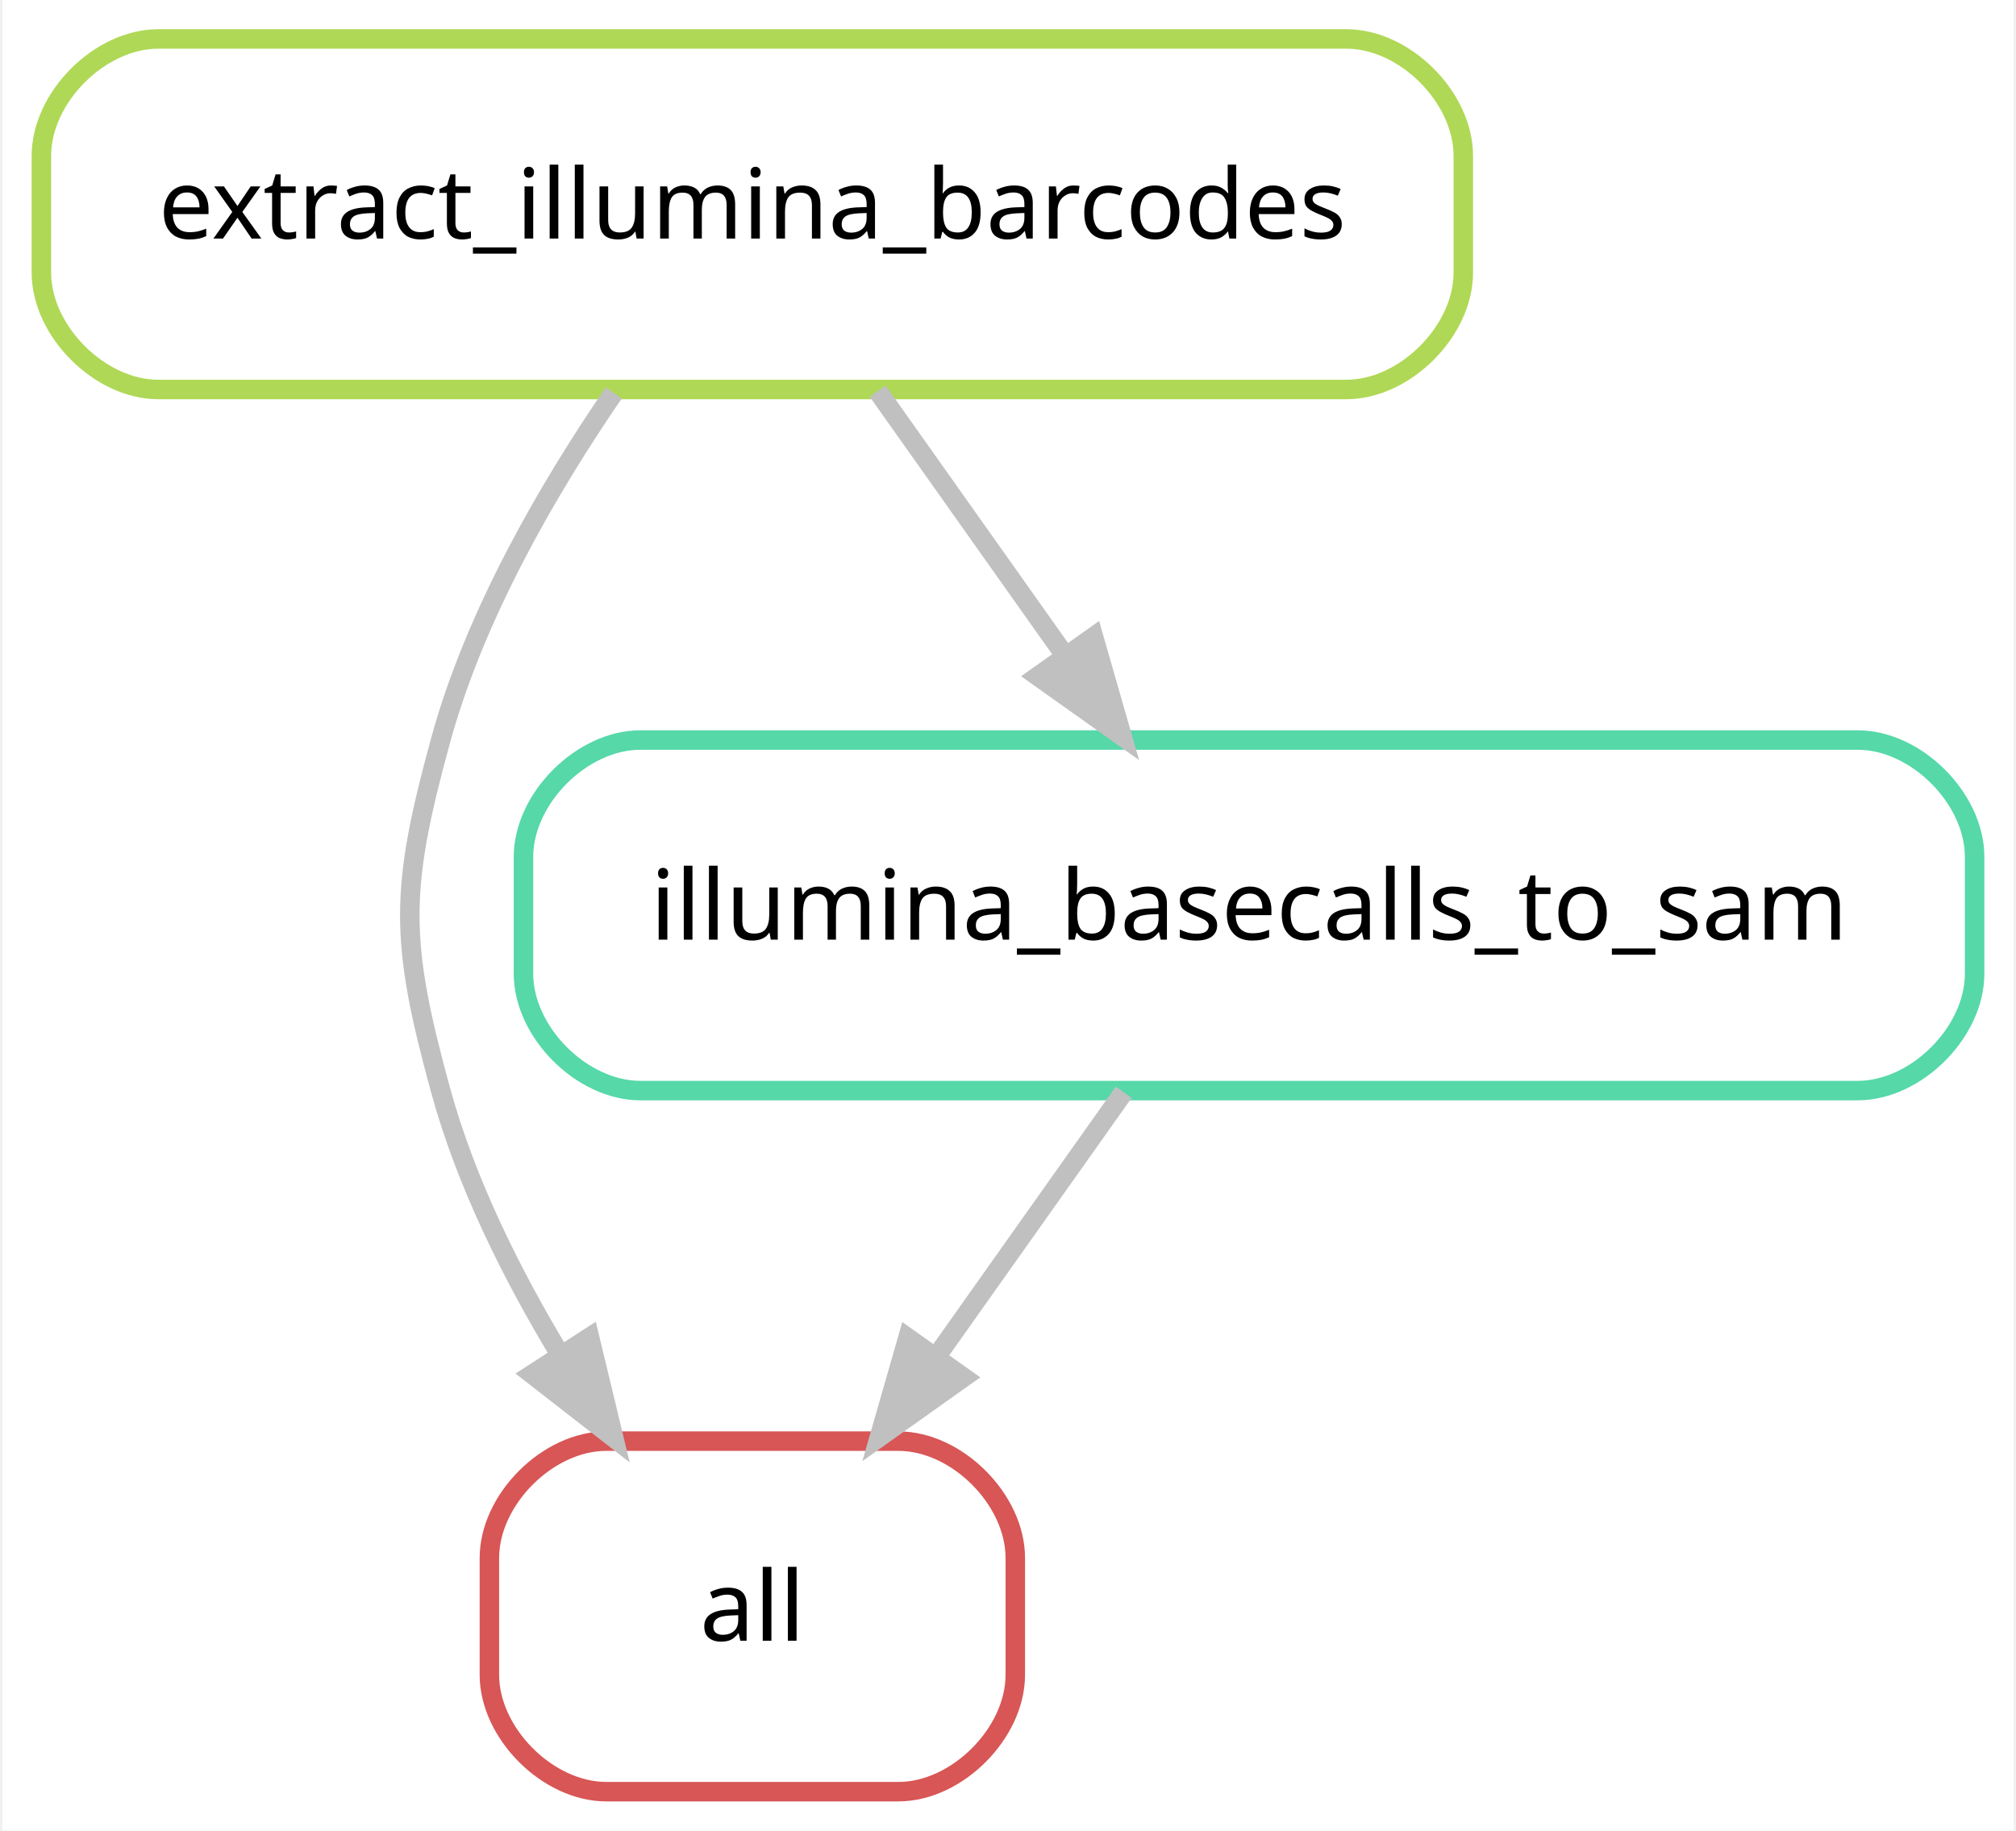
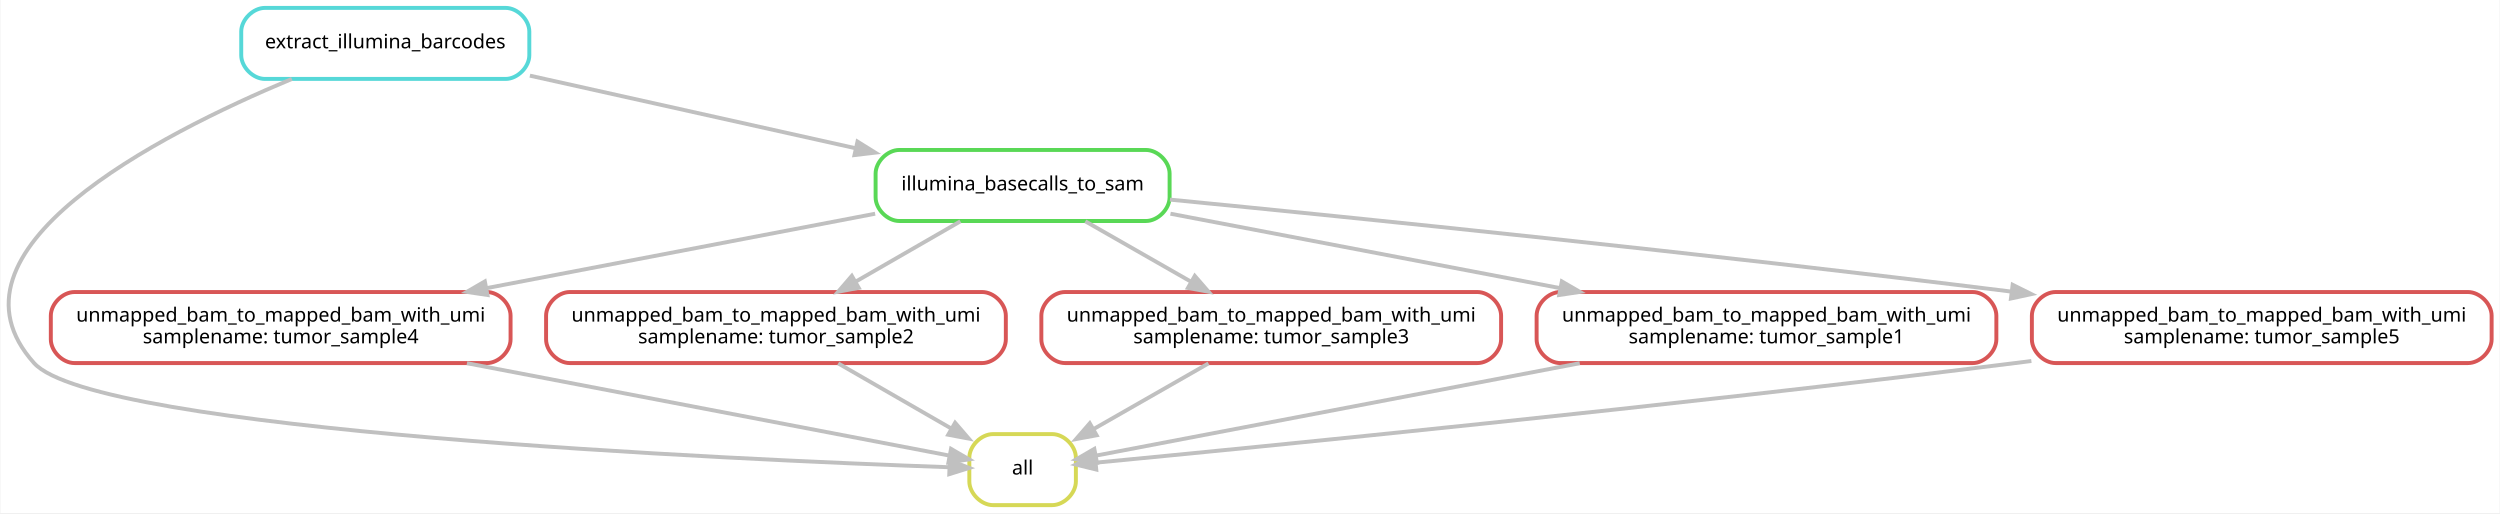
- <svg xmlns="http://www.w3.org/2000/svg" width="207pt" height="188pt" viewBox="0.00 0.00 206.50 188.00">
-   <g id="graph0" class="graph" transform="scale(1 1) rotate(0) translate(4 184)">
-     <polygon fill="#ffffff" stroke="transparent" points="-4,4 -4,-184 202.5,-184 202.5,4 -4,4" />
+ <svg xmlns="http://www.w3.org/2000/svg" width="1267pt" height="260pt" viewBox="0.00 0.00 1266.51 260.00">
+   <g id="graph0" class="graph" transform="scale(1 1) rotate(0) translate(4 256)">
+     <polygon fill="#ffffff" stroke="transparent" points="-4,4 -4,-256 1262.51,-256 1262.51,4 -4,4" />
    <g id="node1" class="node">
-       <path fill="none" stroke="#d85656" stroke-width="2" d="M88,-36C88,-36 58,-36 58,-36 52,-36 46,-30 46,-24 46,-24 46,-12 46,-12 46,-6 52,0 58,0 58,0 88,0 88,0 94,0 100,-6 100,-12 100,-12 100,-24 100,-24 100,-30 94,-36 88,-36" />
-       <text text-anchor="middle" x="73" y="-15.5" font-family="sans" font-size="10.00" fill="#000000">all</text>
+       <path fill="none" stroke="#d6d856" stroke-width="2" d="M529.01,-36C529.01,-36 499.01,-36 499.01,-36 493.01,-36 487.01,-30 487.01,-24 487.01,-24 487.01,-12 487.01,-12 487.01,-6 493.01,0 499.01,0 499.01,0 529.01,0 529.01,0 535.01,0 541.01,-6 541.01,-12 541.01,-12 541.01,-24 541.01,-24 541.01,-30 535.01,-36 529.01,-36" />
+       <text text-anchor="middle" x="514.01" y="-15.5" font-family="sans" font-size="10.00" fill="#000000">all</text>
    </g>
    <g id="node2" class="node">
-       <path fill="none" stroke="#56d8a9" stroke-width="2" d="M186.5,-108C186.5,-108 61.5,-108 61.5,-108 55.5,-108 49.5,-102 49.5,-96 49.5,-96 49.5,-84 49.5,-84 49.5,-78 55.5,-72 61.5,-72 61.5,-72 186.5,-72 186.5,-72 192.5,-72 198.5,-78 198.5,-84 198.5,-84 198.5,-96 198.5,-96 198.5,-102 192.5,-108 186.5,-108" />
-       <text text-anchor="middle" x="124" y="-87.5" font-family="sans" font-size="10.00" fill="#000000">illumina_basecalls_to_sam</text>
+       <path fill="none" stroke="#d85656" stroke-width="2" d="M242.51,-108C242.51,-108 33.51,-108 33.51,-108 27.51,-108 21.51,-102 21.51,-96 21.51,-96 21.51,-84 21.51,-84 21.51,-78 27.51,-72 33.51,-72 33.51,-72 242.51,-72 242.51,-72 248.51,-72 254.51,-78 254.51,-84 254.51,-84 254.51,-96 254.51,-96 254.51,-102 248.51,-108 242.51,-108" />
+       <text text-anchor="middle" x="138.01" y="-93" font-family="sans" font-size="10.00" fill="#000000">unmapped_bam_to_mapped_bam_with_umi</text>
+       <text text-anchor="middle" x="138.01" y="-82" font-family="sans" font-size="10.00" fill="#000000">samplename: tumor_sample4</text>
    </g>
    <g id="edge1" class="edge">
-       <path fill="none" stroke="#c0c0c0" stroke-width="2" d="M111.13,-71.831C105.317,-63.623 98.33,-53.761 91.935,-44.732" />
-       <polygon fill="#c0c0c0" stroke="#c0c0c0" stroke-width="2" points="94.679,-42.55 86.043,-36.413 88.967,-46.597 94.679,-42.55" />
+       <path fill="none" stroke="#c0c0c0" stroke-width="2" d="M232.405,-71.924C311.659,-56.748 420.709,-35.866 477.022,-25.083" />
+       <polygon fill="#c0c0c0" stroke="#c0c0c0" stroke-width="2" points="477.741,-28.509 486.904,-23.19 476.425,-21.634 477.741,-28.509" />
    </g>
    <g id="node3" class="node">
-       <path fill="none" stroke="#afd856" stroke-width="2" d="M134,-180C134,-180 12,-180 12,-180 6,-180 0,-174 0,-168 0,-168 0,-156 0,-156 0,-150 6,-144 12,-144 12,-144 134,-144 134,-144 140,-144 146,-150 146,-156 146,-156 146,-168 146,-168 146,-174 140,-180 134,-180" />
-       <text text-anchor="middle" x="73" y="-159.5" font-family="sans" font-size="10.00" fill="#000000">extract_illumina_barcodes</text>
+       <path fill="none" stroke="#d85656" stroke-width="2" d="M493.51,-108C493.51,-108 284.51,-108 284.51,-108 278.51,-108 272.51,-102 272.51,-96 272.51,-96 272.51,-84 272.51,-84 272.51,-78 278.51,-72 284.51,-72 284.51,-72 493.51,-72 493.51,-72 499.51,-72 505.51,-78 505.51,-84 505.51,-84 505.51,-96 505.51,-96 505.51,-102 499.51,-108 493.51,-108" />
+       <text text-anchor="middle" x="389.01" y="-93" font-family="sans" font-size="10.00" fill="#000000">unmapped_bam_to_mapped_bam_with_umi</text>
+       <text text-anchor="middle" x="389.01" y="-82" font-family="sans" font-size="10.00" fill="#000000">samplename: tumor_sample2</text>
    </g>
    <g id="edge2" class="edge">
-       <path fill="none" stroke="#c0c0c0" stroke-width="2" d="M58.764,-143.642C51.946,-133.687 44.514,-120.822 41,-108 36.771,-92.569 36.771,-87.431 41,-72 43.581,-62.584 48.274,-53.144 53.286,-44.851" />
-       <polygon fill="#c0c0c0" stroke="#c0c0c0" stroke-width="2" points="56.285,-46.658 58.764,-36.358 50.403,-42.864 56.285,-46.658" />
+       <path fill="none" stroke="#c0c0c0" stroke-width="2" d="M420.553,-71.831C437.921,-61.827 459.556,-49.365 477.634,-38.952" />
+       <polygon fill="#c0c0c0" stroke="#c0c0c0" stroke-width="2" points="479.804,-41.741 486.723,-33.717 476.31,-35.676 479.804,-41.741" />
+     </g>
+     <g id="node4" class="node">
+       <path fill="none" stroke="#d85656" stroke-width="2" d="M744.51,-108C744.51,-108 535.51,-108 535.51,-108 529.51,-108 523.51,-102 523.51,-96 523.51,-96 523.51,-84 523.51,-84 523.51,-78 529.51,-72 535.51,-72 535.51,-72 744.51,-72 744.51,-72 750.51,-72 756.51,-78 756.51,-84 756.51,-84 756.51,-96 756.51,-96 756.51,-102 750.51,-108 744.51,-108" />
+       <text text-anchor="middle" x="640.01" y="-93" font-family="sans" font-size="10.00" fill="#000000">unmapped_bam_to_mapped_bam_with_umi</text>
+       <text text-anchor="middle" x="640.01" y="-82" font-family="sans" font-size="10.00" fill="#000000">samplename: tumor_sample3</text>
    </g>
    <g id="edge3" class="edge">
-       <path fill="none" stroke="#c0c0c0" stroke-width="2" d="M85.87,-143.831C91.683,-135.623 98.67,-125.761 105.065,-116.732" />
-       <polygon fill="#c0c0c0" stroke="#c0c0c0" stroke-width="2" points="108.033,-118.597 110.957,-108.413 102.321,-114.55 108.033,-118.597" />
+       <path fill="none" stroke="#c0c0c0" stroke-width="2" d="M608.215,-71.831C590.422,-61.664 568.186,-48.958 549.786,-38.444" />
+       <polygon fill="#c0c0c0" stroke="#c0c0c0" stroke-width="2" points="551.517,-35.402 541.098,-33.479 548.044,-41.479 551.517,-35.402" />
+     </g>
+     <g id="node5" class="node">
+       <path fill="none" stroke="#56d8d8" stroke-width="2" d="M252.01,-252C252.01,-252 130.01,-252 130.01,-252 124.01,-252 118.01,-246 118.01,-240 118.01,-240 118.01,-228 118.01,-228 118.01,-222 124.01,-216 130.01,-216 130.01,-216 252.01,-216 252.01,-216 258.01,-216 264.01,-222 264.01,-228 264.01,-228 264.01,-240 264.01,-240 264.01,-246 258.01,-252 252.01,-252" />
+       <text text-anchor="middle" x="191.01" y="-231.5" font-family="sans" font-size="10.00" fill="#000000">extract_illumina_barcodes</text>
+     </g>
+     <g id="edge4" class="edge">
+       <path fill="none" stroke="#c0c0c0" stroke-width="2" d="M143.66,-215.99C75.139,-187.389 -38.151,-128.971 13.01,-72 43.941,-37.556 366.24,-23.153 476.929,-19.198" />
+       <polygon fill="#c0c0c0" stroke="#c0c0c0" stroke-width="2" points="477.092,-22.695 486.964,-18.848 476.848,-15.699 477.092,-22.695" />
+     </g>
+     <g id="node8" class="node">
+       <path fill="none" stroke="#59d856" stroke-width="2" d="M576.51,-180C576.51,-180 451.51,-180 451.51,-180 445.51,-180 439.51,-174 439.51,-168 439.51,-168 439.51,-156 439.51,-156 439.51,-150 445.51,-144 451.51,-144 451.51,-144 576.51,-144 576.51,-144 582.51,-144 588.51,-150 588.51,-156 588.51,-156 588.51,-168 588.51,-168 588.51,-174 582.51,-180 576.51,-180" />
+       <text text-anchor="middle" x="514.01" y="-159.5" font-family="sans" font-size="10.00" fill="#000000">illumina_basecalls_to_sam</text>
+     </g>
+     <g id="edge12" class="edge">
+       <path fill="none" stroke="#c0c0c0" stroke-width="2" d="M264.303,-217.662C313.337,-206.732 378.019,-192.314 429.265,-180.89" />
+       <polygon fill="#c0c0c0" stroke="#c0c0c0" stroke-width="2" points="430.328,-184.239 439.327,-178.648 428.805,-177.407 430.328,-184.239" />
+     </g>
+     <g id="node6" class="node">
+       <path fill="none" stroke="#d85656" stroke-width="2" d="M995.51,-108C995.51,-108 786.51,-108 786.51,-108 780.51,-108 774.51,-102 774.51,-96 774.51,-96 774.51,-84 774.51,-84 774.51,-78 780.51,-72 786.51,-72 786.51,-72 995.51,-72 995.51,-72 1001.51,-72 1007.51,-78 1007.51,-84 1007.51,-84 1007.51,-96 1007.51,-96 1007.51,-102 1001.51,-108 995.51,-108" />
+       <text text-anchor="middle" x="891.01" y="-93" font-family="sans" font-size="10.00" fill="#000000">unmapped_bam_to_mapped_bam_with_umi</text>
+       <text text-anchor="middle" x="891.01" y="-82" font-family="sans" font-size="10.00" fill="#000000">samplename: tumor_sample1</text>
+     </g>
+     <g id="edge5" class="edge">
+       <path fill="none" stroke="#c0c0c0" stroke-width="2" d="M796.363,-71.924C716.899,-56.748 607.559,-35.866 551.096,-25.083" />
+       <polygon fill="#c0c0c0" stroke="#c0c0c0" stroke-width="2" points="551.666,-21.628 541.187,-23.19 550.353,-28.504 551.666,-21.628" />
+     </g>
+     <g id="node7" class="node">
+       <path fill="none" stroke="#d85656" stroke-width="2" d="M1246.51,-108C1246.51,-108 1037.51,-108 1037.51,-108 1031.51,-108 1025.51,-102 1025.51,-96 1025.51,-96 1025.51,-84 1025.51,-84 1025.51,-78 1031.51,-72 1037.51,-72 1037.51,-72 1246.51,-72 1246.51,-72 1252.51,-72 1258.51,-78 1258.51,-84 1258.51,-84 1258.51,-96 1258.51,-96 1258.51,-102 1252.51,-108 1246.51,-108" />
+       <text text-anchor="middle" x="1142.01" y="-93" font-family="sans" font-size="10.00" fill="#000000">unmapped_bam_to_mapped_bam_with_umi</text>
+       <text text-anchor="middle" x="1142.01" y="-82" font-family="sans" font-size="10.00" fill="#000000">samplename: tumor_sample5</text>
+     </g>
+     <g id="edge6" class="edge">
+       <path fill="none" stroke="#c0c0c0" stroke-width="2" d="M1025.255,-73.052C1022.481,-72.693 1019.729,-72.342 1017.01,-72 842.977,-50.135 634.362,-29.521 551.032,-21.513" />
+       <polygon fill="#c0c0c0" stroke="#c0c0c0" stroke-width="2" points="551.328,-18.026 541.04,-20.556 550.66,-24.994 551.328,-18.026" />
+     </g>
+     <g id="edge7" class="edge">
+       <path fill="none" stroke="#c0c0c0" stroke-width="2" d="M439.275,-147.689C382.862,-136.887 304.756,-121.93 242.209,-109.953" />
+       <polygon fill="#c0c0c0" stroke="#c0c0c0" stroke-width="2" points="242.79,-106.501 232.31,-108.058 241.473,-113.376 242.79,-106.501" />
+     </g>
+     <g id="edge8" class="edge">
+       <path fill="none" stroke="#c0c0c0" stroke-width="2" d="M482.467,-143.831C466.331,-134.537 446.511,-123.121 429.282,-113.197" />
+       <polygon fill="#c0c0c0" stroke="#c0c0c0" stroke-width="2" points="430.955,-110.121 420.542,-108.163 427.461,-116.187 430.955,-110.121" />
+     </g>
+     <g id="edge9" class="edge">
+       <path fill="none" stroke="#c0c0c0" stroke-width="2" d="M545.805,-143.831C562.07,-134.537 582.048,-123.121 599.415,-113.197" />
+       <polygon fill="#c0c0c0" stroke="#c0c0c0" stroke-width="2" points="601.279,-116.163 608.225,-108.163 597.806,-110.085 601.279,-116.163" />
+     </g>
+     <g id="edge10" class="edge">
+       <path fill="none" stroke="#c0c0c0" stroke-width="2" d="M588.943,-147.689C645.507,-136.887 723.82,-121.93 786.533,-109.953" />
+       <polygon fill="#c0c0c0" stroke="#c0c0c0" stroke-width="2" points="787.293,-113.371 796.459,-108.058 785.98,-106.496 787.293,-113.371" />
+     </g>
+     <g id="edge11" class="edge">
+       <path fill="none" stroke="#c0c0c0" stroke-width="2" d="M588.677,-154.833C684.875,-145.41 857.544,-127.852 1014.913,-108.243" />
+       <polygon fill="#c0c0c0" stroke="#c0c0c0" stroke-width="2" points="1015.767,-111.663 1025.255,-106.948 1014.898,-104.717 1015.767,-111.663" />
    </g>
  </g>
</svg>
